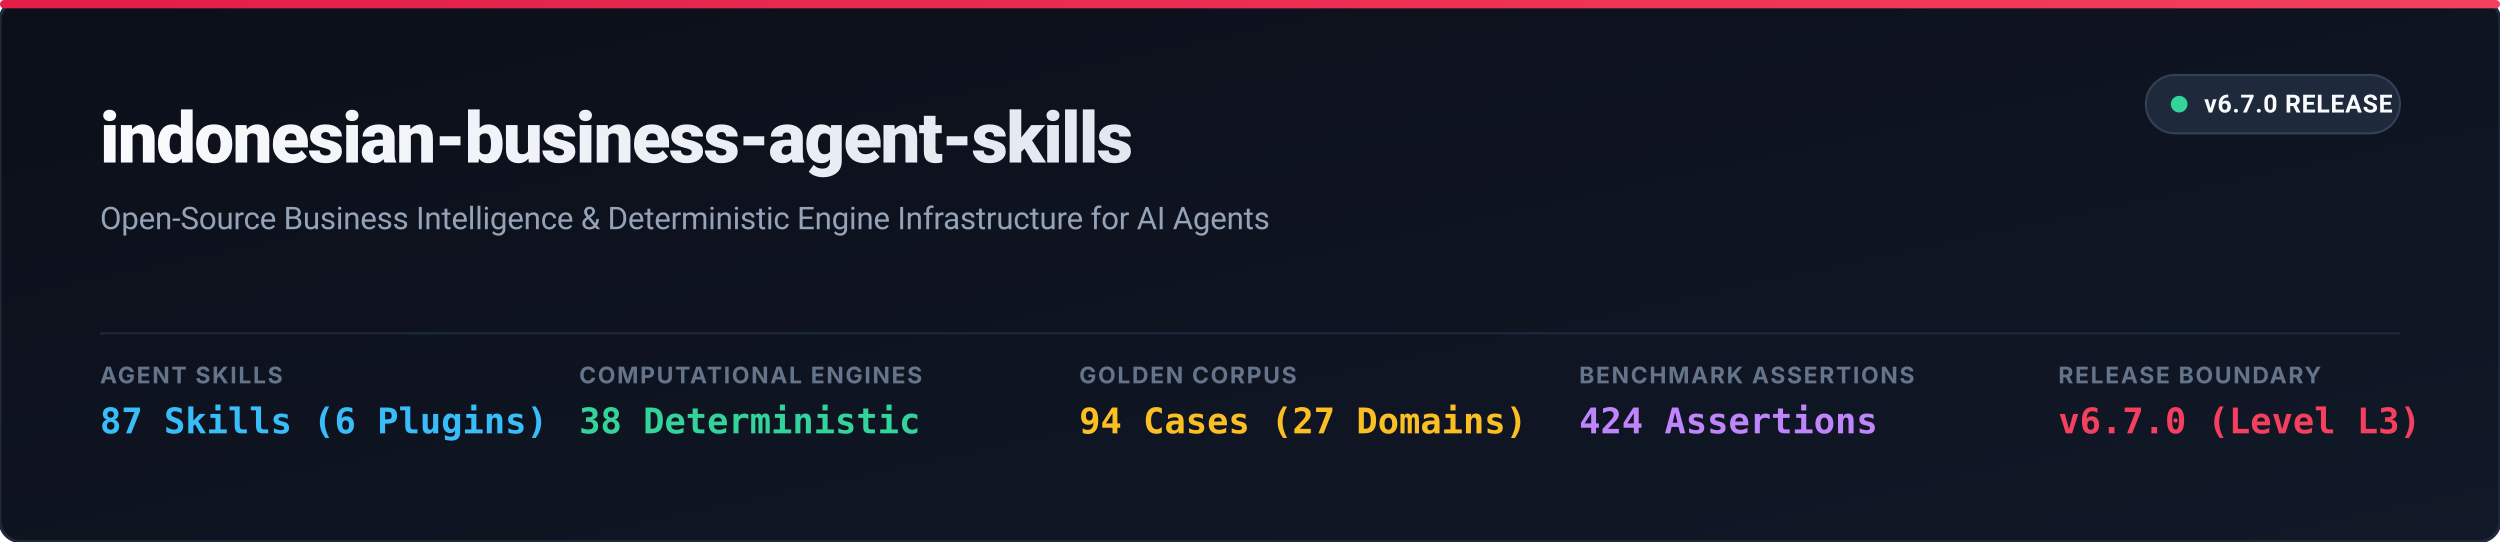
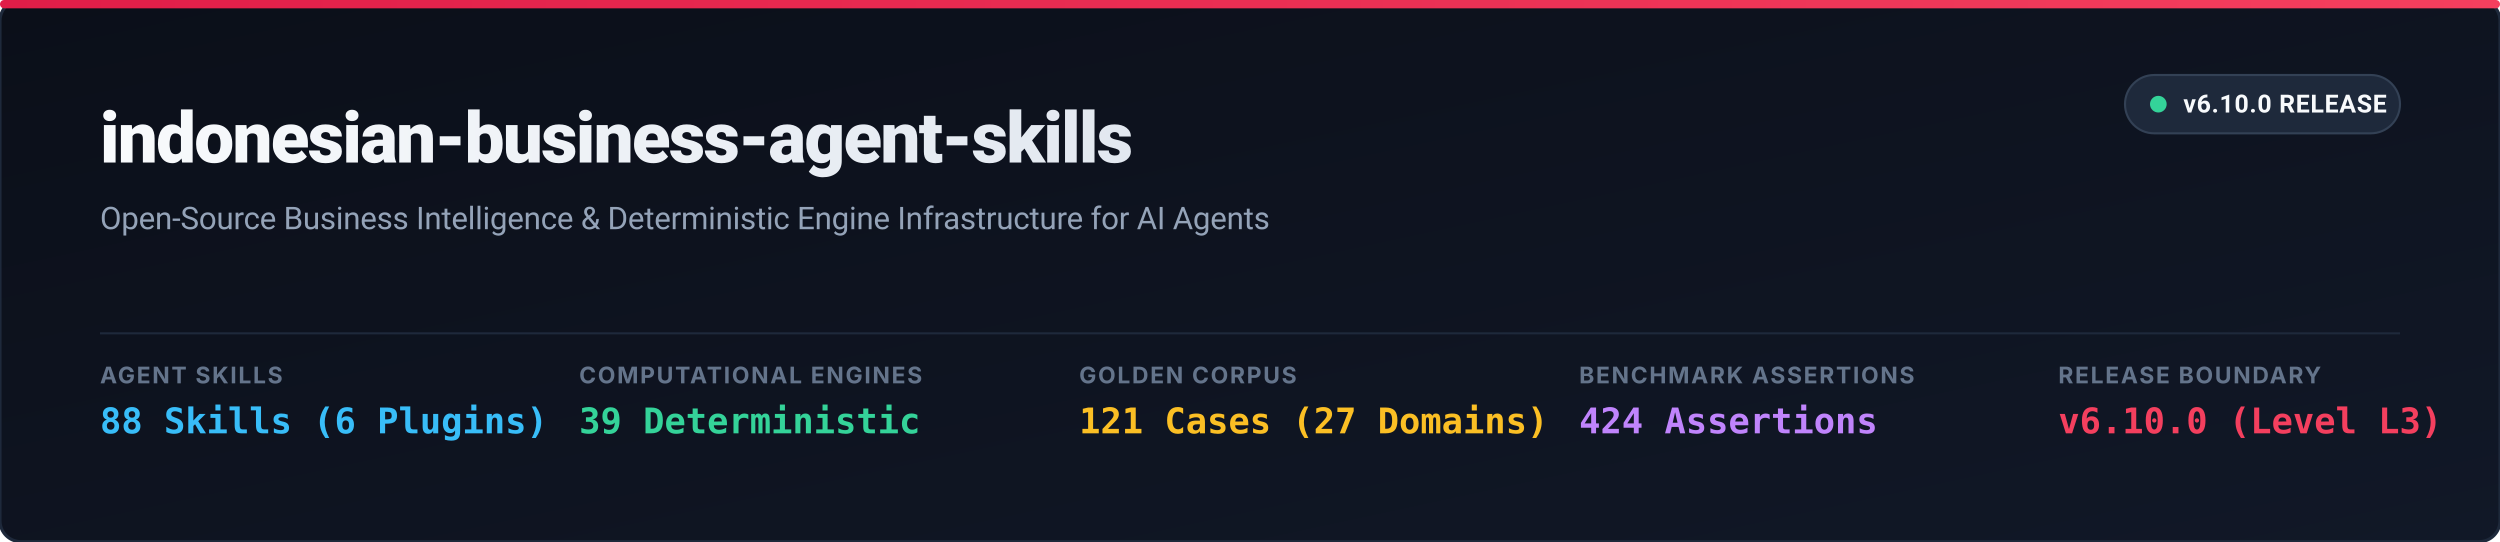
<svg xmlns="http://www.w3.org/2000/svg" viewBox="0 0 1200 260" width="100%" height="100%">
  <defs>
    <linearGradient id="bg-grad" x1="0%" y1="0%" x2="100%" y2="100%">
      <stop offset="0%" stop-color="#0B0F19" />
      <stop offset="100%" stop-color="#111827" />
    </linearGradient>
    <linearGradient id="title-grad" x1="0%" y1="0%" x2="100%" y2="0%">
      <stop offset="0%" stop-color="#F8FAFC" />
      <stop offset="100%" stop-color="#E2E8F0" />
    </linearGradient>
    <linearGradient id="flag-grad" x1="0%" y1="0%" x2="100%" y2="0%">
      <stop offset="0%" stop-color="#E11D48" />
      <stop offset="100%" stop-color="#F43F5E" />
    </linearGradient>
  </defs>
  <rect width="1200" height="260" rx="10" fill="url(#bg-grad)" stroke="#1E293B" stroke-width="1.5" />
  <rect x="0" y="0" width="1200" height="4" rx="2" fill="url(#flag-grad)" />
-   <g transform="translate(1030, 36)">
-     <rect x="0" y="0" width="122" height="28" rx="14" fill="#1E293B" stroke="#334155" stroke-width="1" />
+   <g transform="translate(1020, 36)">
+     <rect x="0" y="0" width="132" height="28" rx="14" fill="#1E293B" stroke="#334155" stroke-width="1" />
    <circle cx="16" cy="14" r="4" fill="#34D399" />
-     <text x="28" y="18" font-family="system-ui, -apple-system, BlinkMacSystemFont, 'Segoe UI', Roboto, sans-serif" font-size="12" font-weight="700" fill="#F8FAFC" letter-spacing="0.3">v6.7.0 RELEASE</text>
+     <text x="28" y="18" font-family="system-ui, -apple-system, BlinkMacSystemFont, 'Segoe UI', Roboto, sans-serif" font-size="12" font-weight="700" fill="#F8FAFC" letter-spacing="0.3">v6.10.0 RELEASE</text>
  </g>
  <g transform="translate(48, 48)">
    <text x="0" y="30" font-family="system-ui, -apple-system, BlinkMacSystemFont, 'Segoe UI', Roboto, sans-serif" font-size="34" font-weight="800" fill="url(#title-grad)" letter-spacing="-0.8">
      indonesian-business-agent-skills
    </text>
    <text x="0" y="62" font-family="system-ui, -apple-system, BlinkMacSystemFont, 'Segoe UI', Roboto, sans-serif" font-size="15" font-weight="400" fill="#94A3B8" letter-spacing="-0.1">
      Open-Source Business Intelligence &amp; Deterministic Engine Infrastructure for AI Agents
    </text>
  </g>
  <line x1="48" y1="160" x2="1152" y2="160" stroke="#1E293B" stroke-width="1" />
  <g transform="translate(0, 184)">
    <g transform="translate(48, 0)">
      <text x="0" y="0" font-family="system-ui, -apple-system, BlinkMacSystemFont, 'Segoe UI', sans-serif" font-size="11" font-weight="700" fill="#64748B" letter-spacing="0.8">AGENT SKILLS</text>
-       <text x="0" y="24" font-family="ui-monospace, SFMono-Regular, Menlo, Monaco, Consolas, monospace" font-size="17" font-weight="700" fill="#38BDF8">87 Skills (6 Plugins)</text>
+       <text x="0" y="24" font-family="ui-monospace, SFMono-Regular, Menlo, Monaco, Consolas, monospace" font-size="17" font-weight="700" fill="#38BDF8">88 Skills (6 Plugins)</text>
    </g>
    <g transform="translate(278, 0)">
      <text x="0" y="0" font-family="system-ui, -apple-system, BlinkMacSystemFont, 'Segoe UI', sans-serif" font-size="11" font-weight="700" fill="#64748B" letter-spacing="0.8">COMPUTATIONAL ENGINES</text>
-       <text x="0" y="24" font-family="ui-monospace, SFMono-Regular, Menlo, Monaco, Consolas, monospace" font-size="17" font-weight="700" fill="#34D399">38 Deterministic</text>
+       <text x="0" y="24" font-family="ui-monospace, SFMono-Regular, Menlo, Monaco, Consolas, monospace" font-size="17" font-weight="700" fill="#34D399">39 Deterministic</text>
    </g>
    <g transform="translate(518, 0)">
      <text x="0" y="0" font-family="system-ui, -apple-system, BlinkMacSystemFont, 'Segoe UI', sans-serif" font-size="11" font-weight="700" fill="#64748B" letter-spacing="0.8">GOLDEN CORPUS</text>
-       <text x="0" y="24" font-family="ui-monospace, SFMono-Regular, Menlo, Monaco, Consolas, monospace" font-size="17" font-weight="700" fill="#FBBF24">94 Cases (27 Domains)</text>
+       <text x="0" y="24" font-family="ui-monospace, SFMono-Regular, Menlo, Monaco, Consolas, monospace" font-size="17" font-weight="700" fill="#FBBF24">121 Cases (27 Domains)</text>
    </g>
    <g transform="translate(758, 0)">
      <text x="0" y="0" font-family="system-ui, -apple-system, BlinkMacSystemFont, 'Segoe UI', sans-serif" font-size="11" font-weight="700" fill="#64748B" letter-spacing="0.8">BENCHMARK ASSERTIONS</text>
      <text x="0" y="24" font-family="ui-monospace, SFMono-Regular, Menlo, Monaco, Consolas, monospace" font-size="17" font-weight="700" fill="#C084FC">424 Assertions</text>
    </g>
    <g transform="translate(988, 0)">
      <text x="0" y="0" font-family="system-ui, -apple-system, BlinkMacSystemFont, 'Segoe UI', sans-serif" font-size="11" font-weight="700" fill="#64748B" letter-spacing="0.8">RELEASE BOUNDARY</text>
-       <text x="0" y="24" font-family="ui-monospace, SFMono-Regular, Menlo, Monaco, Consolas, monospace" font-size="17" font-weight="700" fill="#F43F5E">v6.7.0 (Level L3)</text>
+       <text x="0" y="24" font-family="ui-monospace, SFMono-Regular, Menlo, Monaco, Consolas, monospace" font-size="17" font-weight="700" fill="#F43F5E">v6.10.0 (Level L3)</text>
    </g>
  </g>
</svg>
